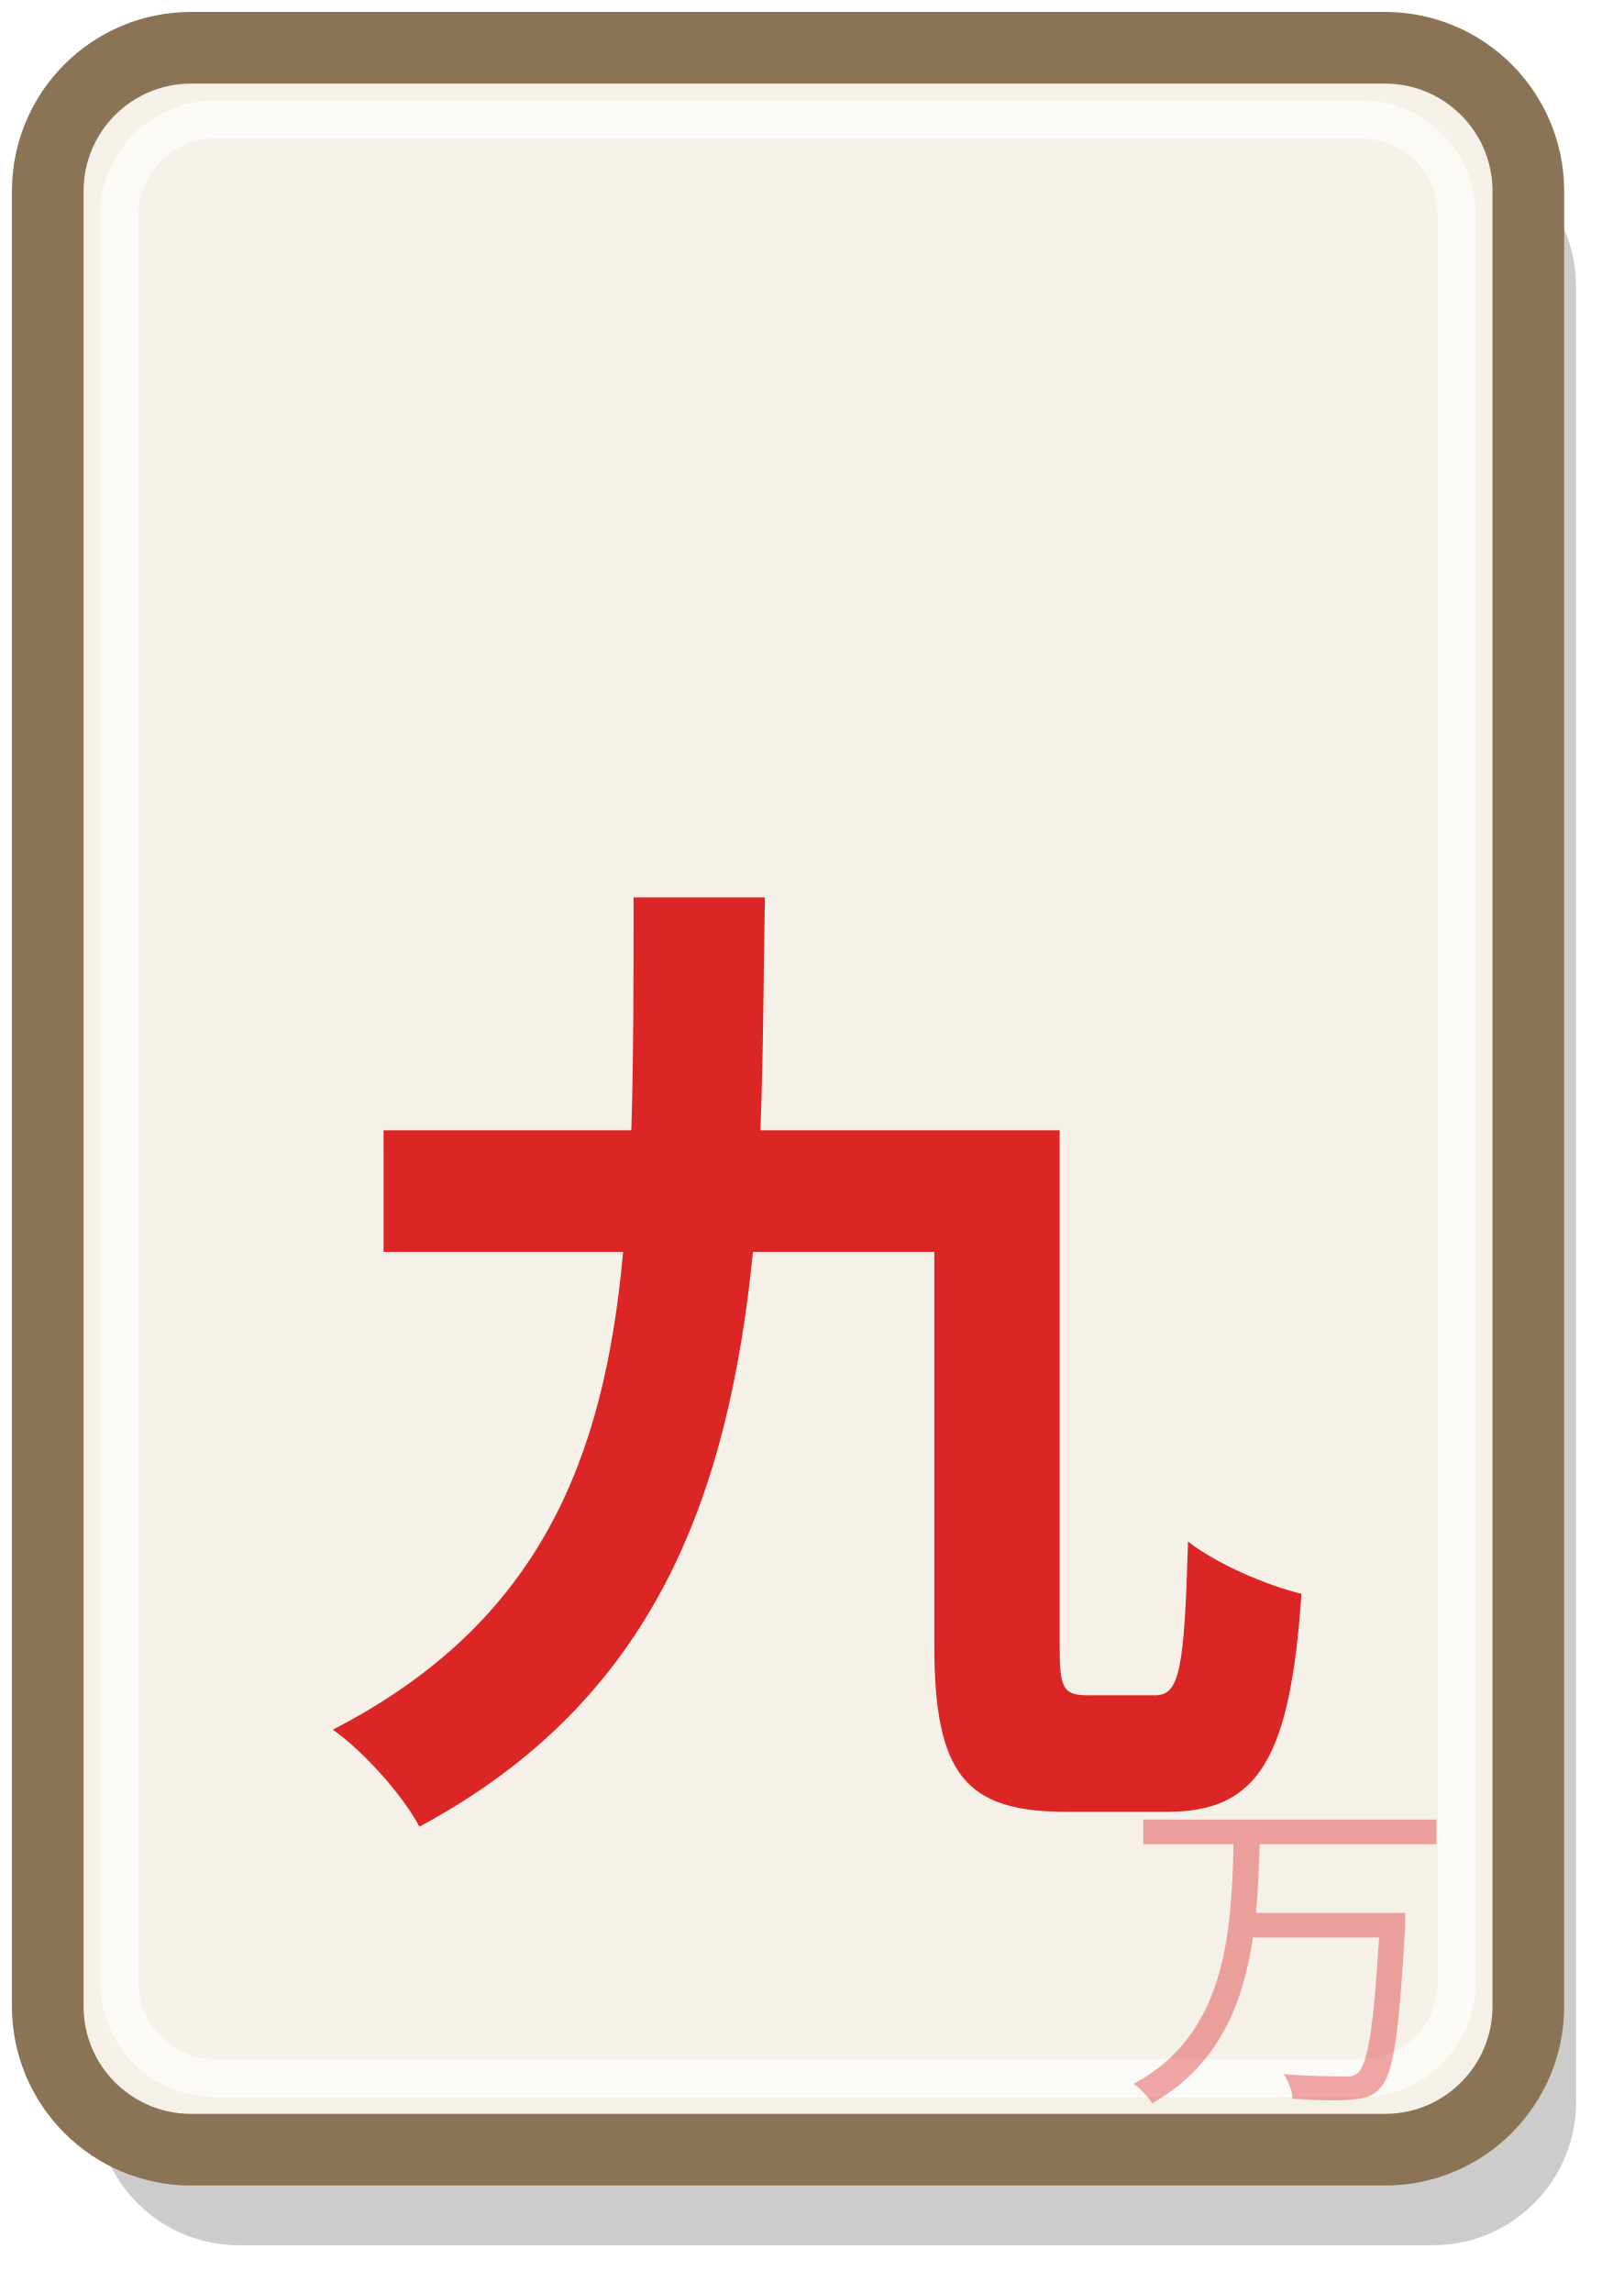
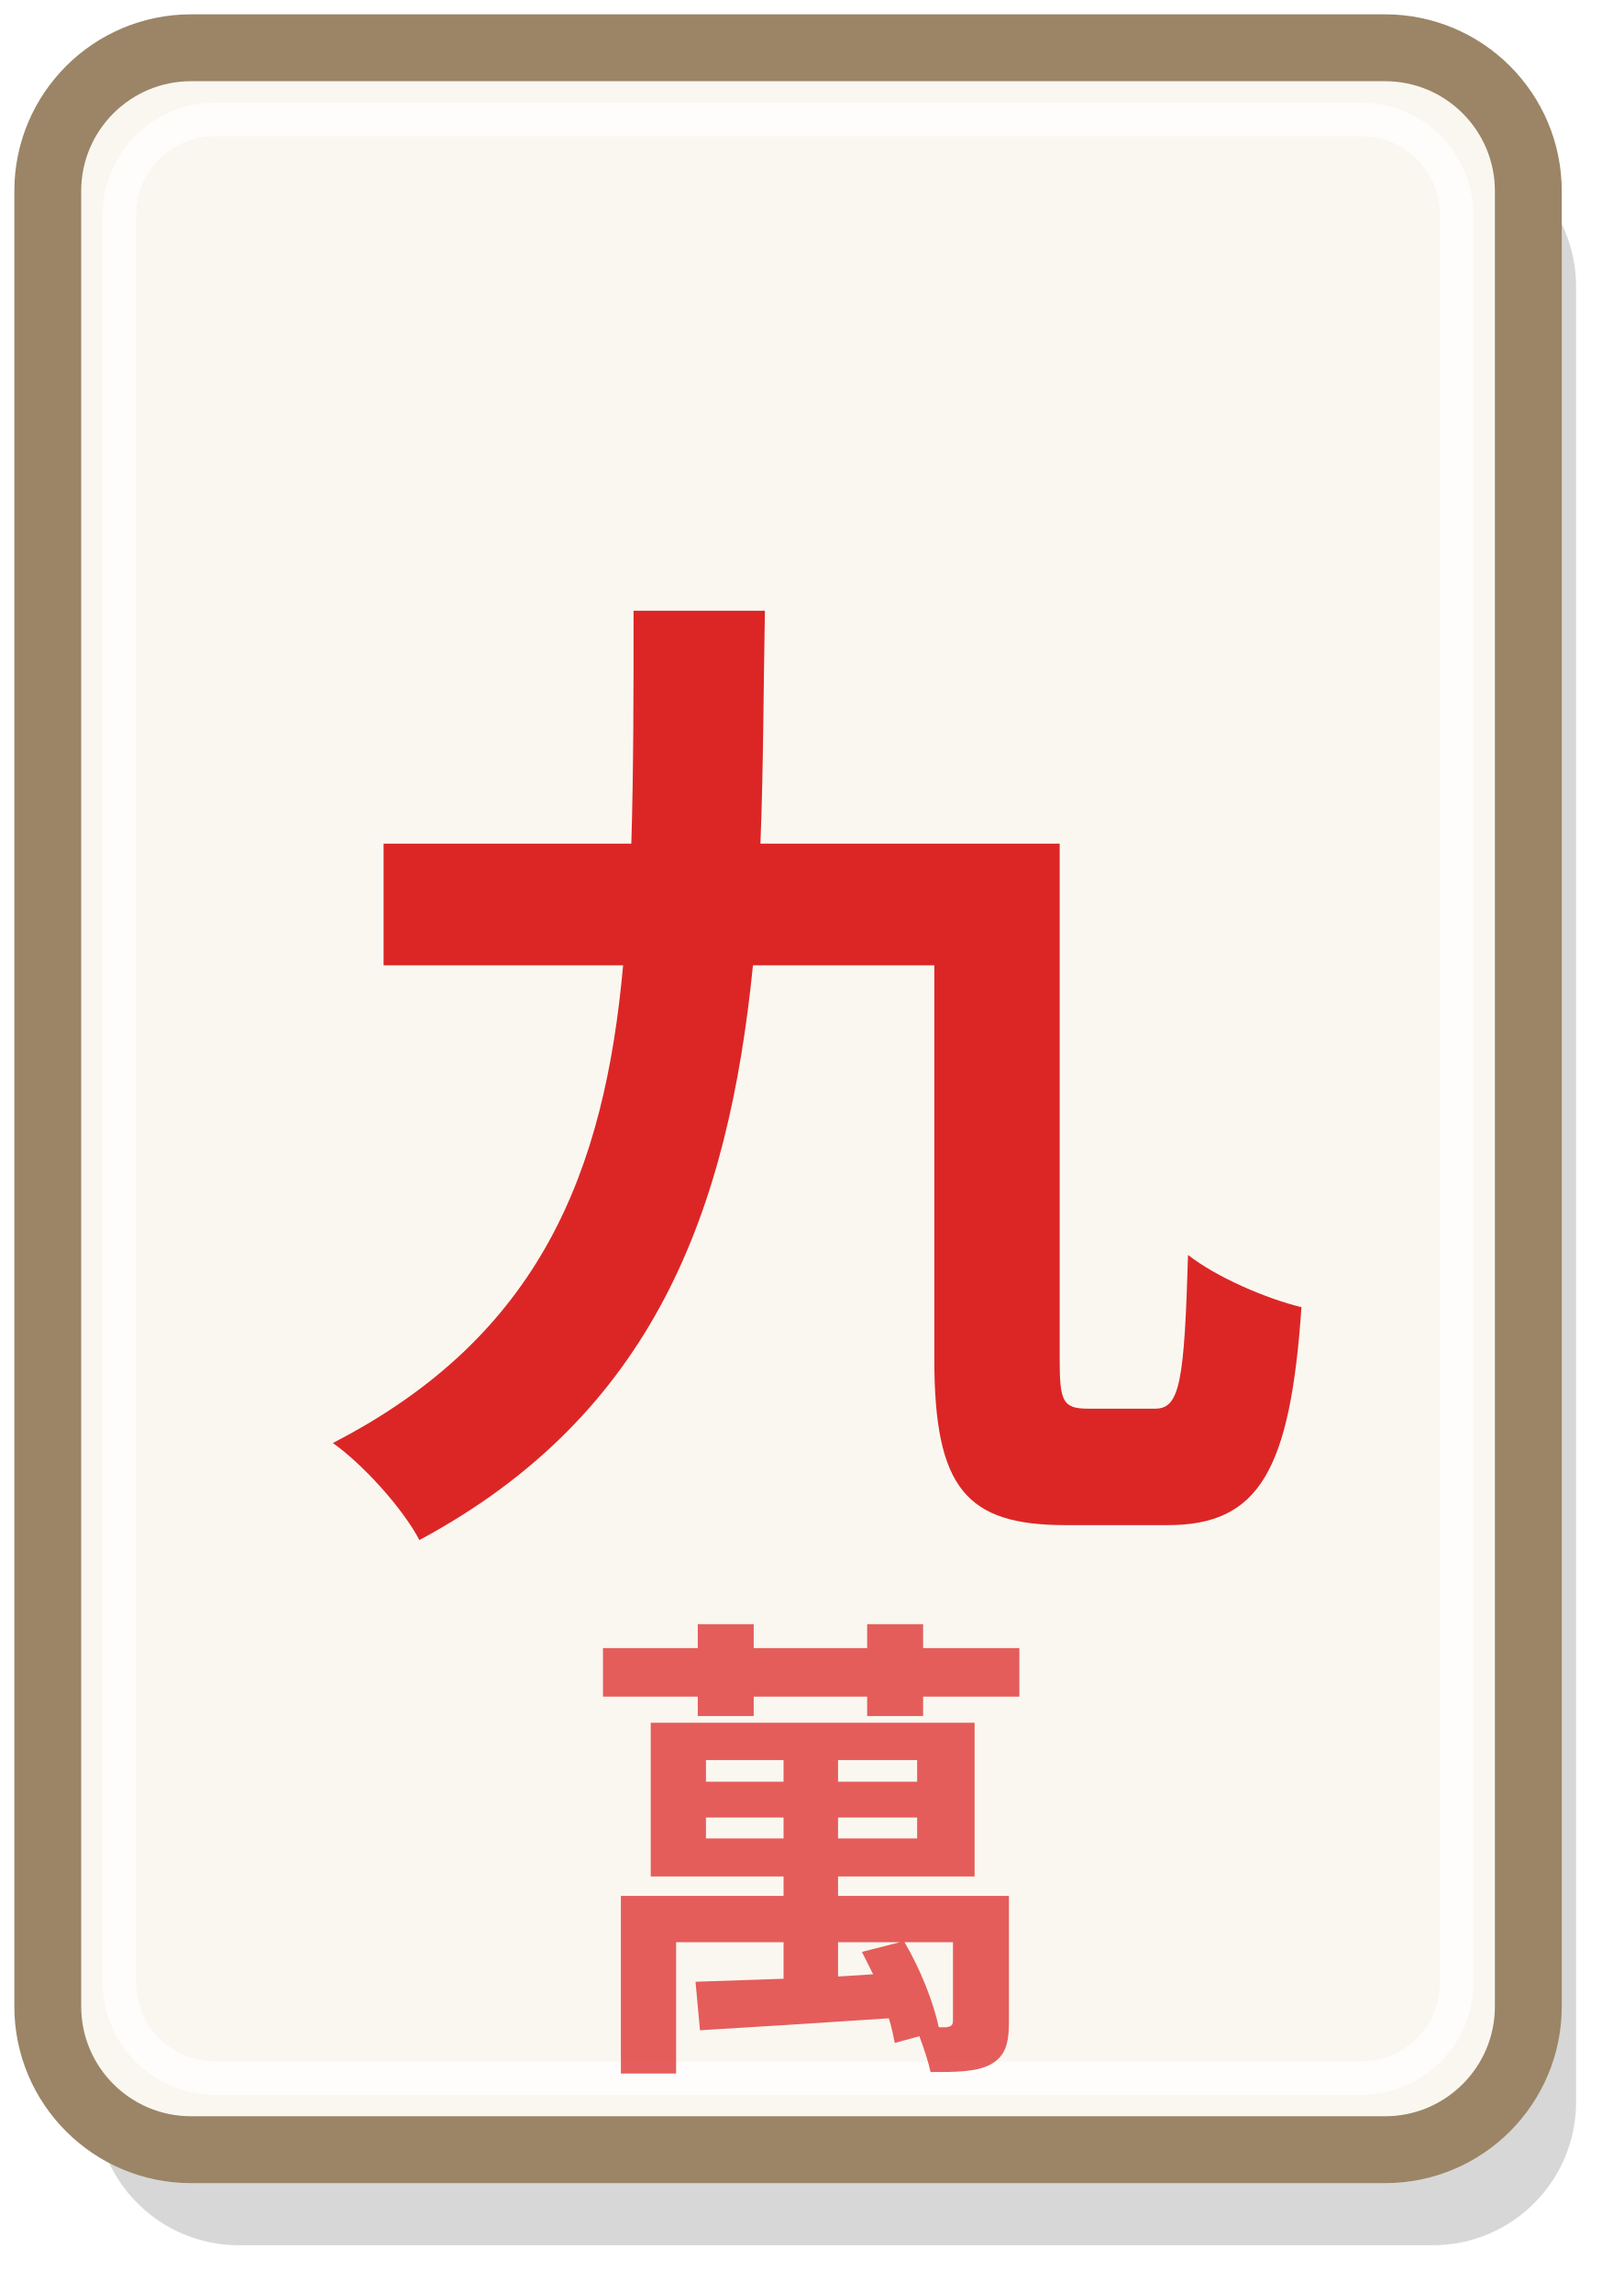
<svg xmlns="http://www.w3.org/2000/svg" viewBox="0 0 34 48">
-   <rect x="2" y="3" width="31" height="44" rx="3" fill="#00000033" />
-   <rect x="1" y="1" width="31" height="44" rx="3" fill="#f5f0e8" stroke="#8b7355" stroke-width="1.5" />
-   <rect x="2.5" y="2.5" width="28" height="41" rx="2" fill="none" stroke="rgba(255,255,255,0.65)" stroke-width="0.8" />
-   <text x="17" y="29" text-anchor="middle" dominant-baseline="middle" font-family="'Noto Serif SC','Source Han Serif CK','HiraMinProN-W6','MS Mincho',serif" font-size="21" font-weight="900" fill="#dc2626">九</text>
-   <text x="27" y="41" text-anchor="middle" dominant-baseline="middle" font-family="sans-serif" font-size="7" fill="#dc262666">万</text>
+   <rect x="2" y="3" width="31" height="44" rx="3" fill="#00000028" />
+   <rect x="1" y="1" width="31" height="44" rx="3" fill="#faf7f0" stroke="#9b8566" stroke-width="1.4" />
+   <rect x="2.5" y="2.5" width="28" height="41" rx="2" fill="none" stroke="rgba(255,255,255,0.7)" stroke-width="0.7" />
+   <text x="17" y="23" text-anchor="middle" dominant-baseline="middle" font-family="'Noto Serif SC','Source Han Serif CK','HiraMinProN-W6','MS Mincho',serif" font-size="21" font-weight="900" fill="#dc2626">九</text>
+   <text x="17" y="39" text-anchor="middle" dominant-baseline="middle" font-family="'Noto Serif SC','Source Han Serif CK','HiraMinProN-W6','MS Mincho',serif" font-size="10" font-weight="700" fill="#dc2626bb">萬</text>
</svg>
